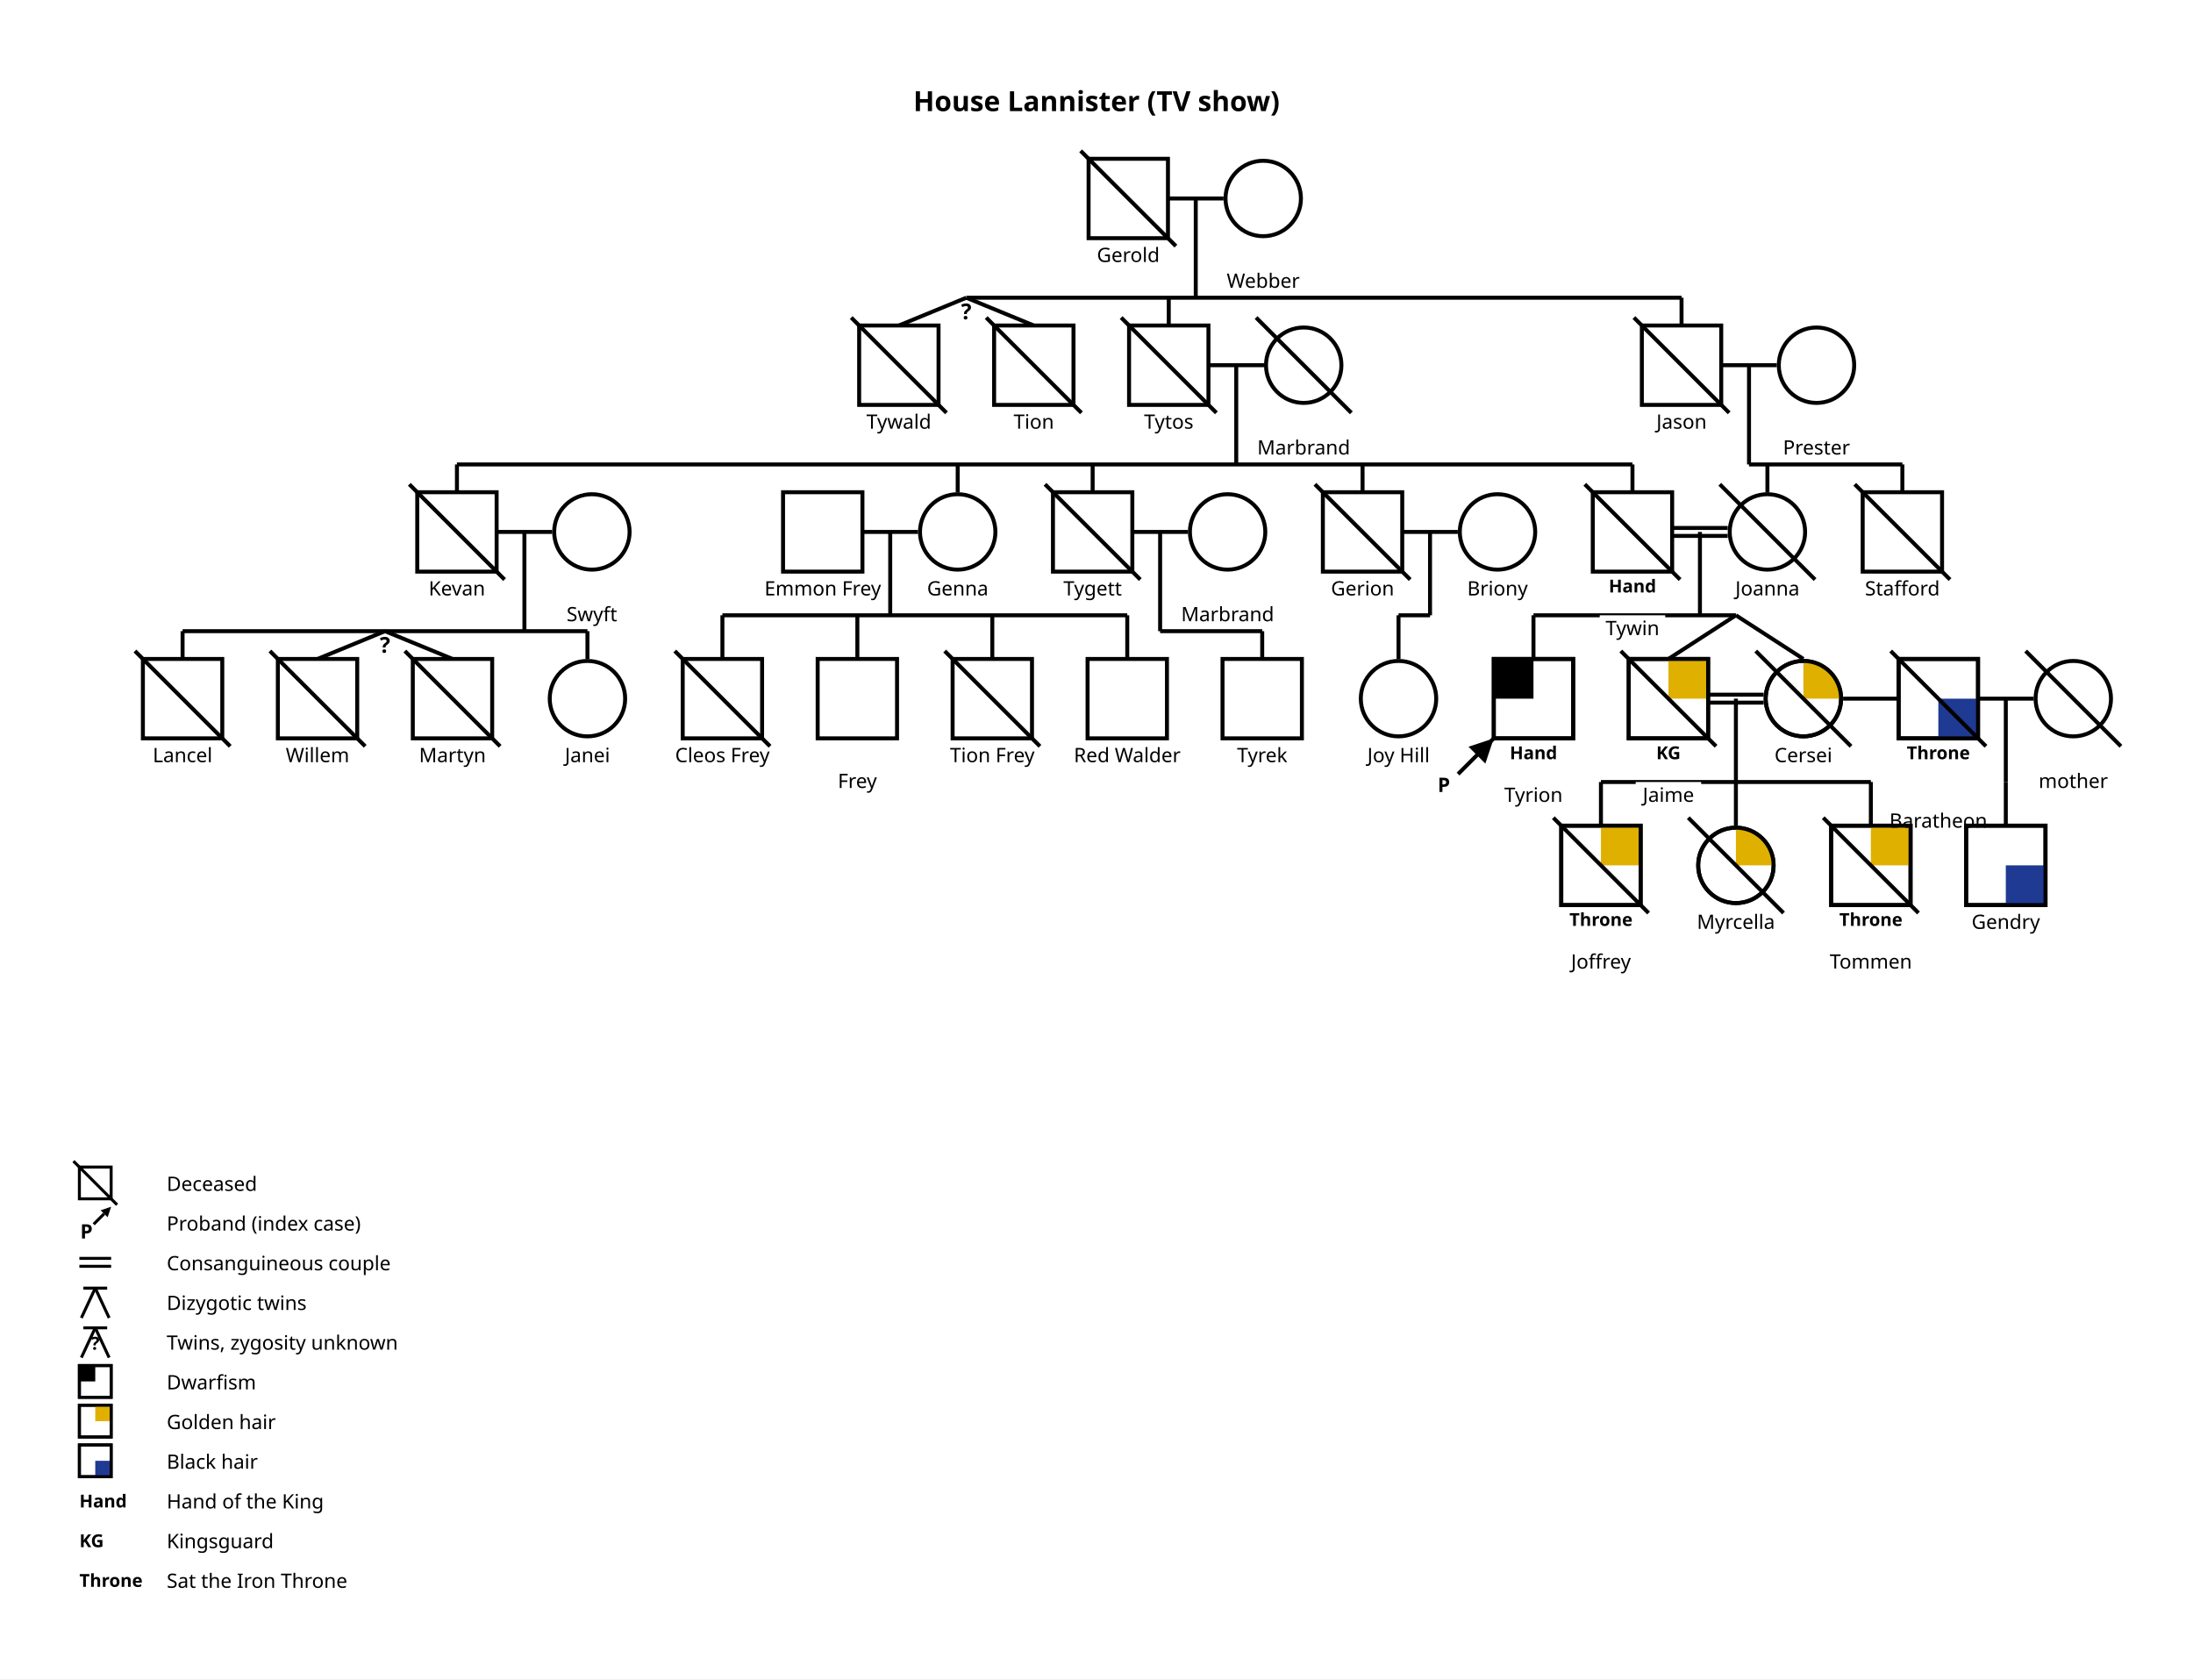
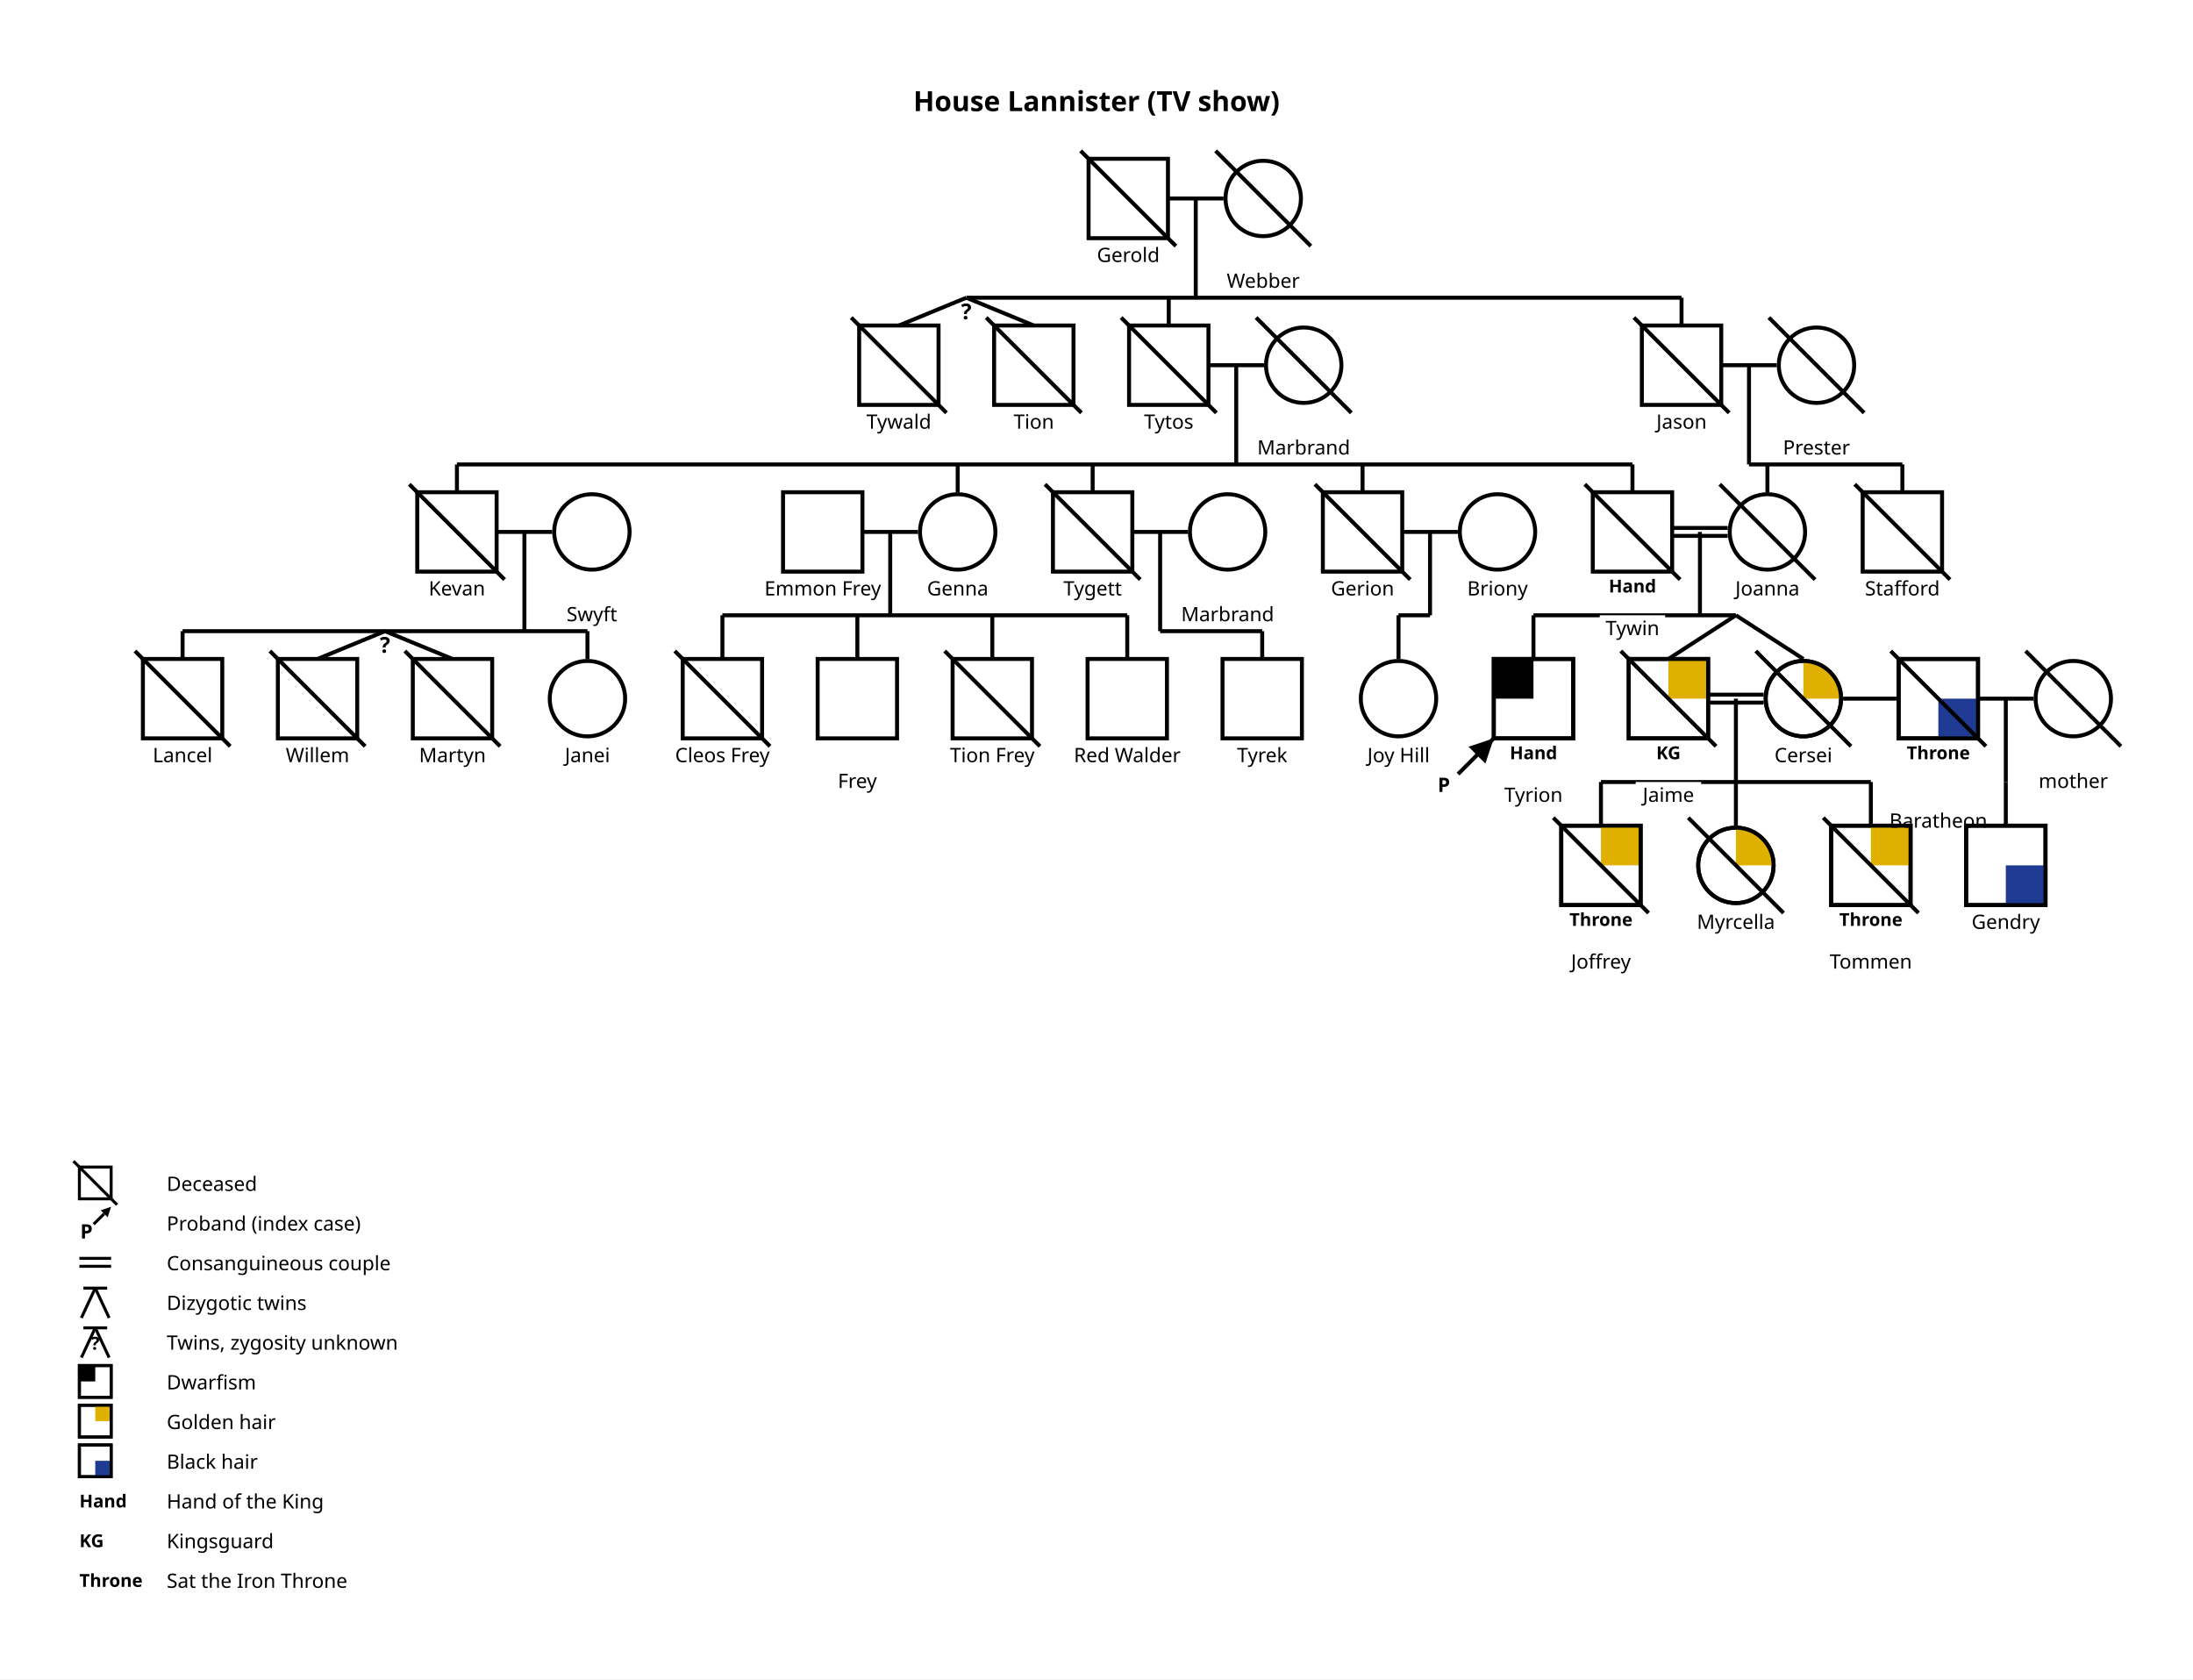
<svg xmlns="http://www.w3.org/2000/svg" width="1105" height="846" viewBox="0 0 1105 846">
  <defs>
    <marker id="proband-arrowhead" markerWidth="6" markerHeight="6" refX="6" refY="3" orient="auto">
      <path d="M 0 0 L 6 3 L 0 6 Z" fill="black" />
    </marker>
  </defs>
  <rect width="1105" height="846" fill="white" />
  <text class="chart-title" x="552.5" y="56" text-anchor="middle" font-family="sans-serif" font-size="14" font-weight="bold" fill="black">House Lannister (TV show)</text>
  <g transform="translate(92 100)">
    <g class="couple-lines">
      <path d="M 496.51 0 L 524.51 0" stroke="black" stroke-width="2" fill="none" />
      <path d="M 516.91 84 L 544.91 84" stroke="black" stroke-width="2" fill="none" />
      <path d="M 775.29 84 L 803.29 84" stroke="black" stroke-width="2" fill="none" />
      <path d="M 158.24 168 L 186.24 168" stroke="black" stroke-width="2" fill="none" />
      <path d="M 342.56 168 L 370.56 168" stroke="black" stroke-width="2" fill="none" />
      <path d="M 478.56 168 L 506.56 168" stroke="black" stroke-width="2" fill="none" />
      <path d="M 614.56 168 L 642.56 168" stroke="black" stroke-width="2" fill="none" />
      <path d="M 750.56 166 L 778.56 166" stroke="black" stroke-width="2" fill="none" />
      <path d="M 750.56 170 L 778.56 170" stroke="black" stroke-width="2" fill="none" />
      <path d="M 768.68 250 L 796.68 250" stroke="black" stroke-width="2" fill="none" />
      <path d="M 768.68 254 L 796.68 254" stroke="black" stroke-width="2" fill="none" />
      <path d="M 836.68 252 L 864.68 252" stroke="black" stroke-width="2" fill="none" />
      <path d="M 904.68 252 L 932.68 252" stroke="black" stroke-width="2" fill="none" />
    </g>
    <g class="sibship-lines">
      <line x1="510.51" y1="0" x2="510.51" y2="50" stroke="black" stroke-width="2" />
      <line x1="394.91" y1="50" x2="755.29" y2="50" stroke="black" stroke-width="2" />
      <line x1="394.91" y1="50" x2="360.91" y2="64" stroke="black" stroke-width="2" />
      <line x1="394.91" y1="50" x2="428.91" y2="64" stroke="black" stroke-width="2" />
      <line x1="496.91" y1="50" x2="496.91" y2="64" stroke="black" stroke-width="2" />
      <line x1="755.29" y1="50" x2="755.29" y2="64" stroke="black" stroke-width="2" />
      <text x="394.91" y="60.85" text-anchor="middle" font-family="sans-serif" font-size="11" font-weight="bold" fill="black">?</text>
      <line x1="530.91" y1="84" x2="530.91" y2="134" stroke="black" stroke-width="2" />
      <line x1="138.24" y1="134" x2="730.56" y2="134" stroke="black" stroke-width="2" />
      <line x1="138.24" y1="134" x2="138.24" y2="148" stroke="black" stroke-width="2" />
      <line x1="390.56" y1="134" x2="390.56" y2="148" stroke="black" stroke-width="2" />
      <line x1="458.56" y1="134" x2="458.56" y2="148" stroke="black" stroke-width="2" />
      <line x1="594.56" y1="134" x2="594.56" y2="148" stroke="black" stroke-width="2" />
      <line x1="730.56" y1="134" x2="730.56" y2="148" stroke="black" stroke-width="2" />
      <line x1="789.29" y1="84" x2="789.29" y2="134" stroke="black" stroke-width="2" />
      <line x1="789.29" y1="134" x2="866.56" y2="134" stroke="black" stroke-width="2" />
      <line x1="798.56" y1="134" x2="798.56" y2="148" stroke="black" stroke-width="2" />
      <line x1="866.56" y1="134" x2="866.56" y2="148" stroke="black" stroke-width="2" />
      <line x1="172.24" y1="168" x2="172.24" y2="218" stroke="black" stroke-width="2" />
      <line x1="0" y1="218" x2="204" y2="218" stroke="black" stroke-width="2" />
      <line x1="0" y1="218" x2="0" y2="232" stroke="black" stroke-width="2" />
      <line x1="102" y1="218" x2="68" y2="232" stroke="black" stroke-width="2" />
      <line x1="102" y1="218" x2="136" y2="232" stroke="black" stroke-width="2" />
      <line x1="204" y1="218" x2="204" y2="232" stroke="black" stroke-width="2" />
      <text x="102" y="228.85" text-anchor="middle" font-family="sans-serif" font-size="11" font-weight="bold" fill="black">?</text>
      <line x1="356.56" y1="168" x2="356.56" y2="210" stroke="black" stroke-width="2" />
      <line x1="272" y1="210" x2="476" y2="210" stroke="black" stroke-width="2" />
      <line x1="272" y1="210" x2="272" y2="232" stroke="black" stroke-width="2" />
      <line x1="340" y1="210" x2="340" y2="232" stroke="black" stroke-width="2" />
      <line x1="408" y1="210" x2="408" y2="232" stroke="black" stroke-width="2" />
      <line x1="476" y1="210" x2="476" y2="232" stroke="black" stroke-width="2" />
      <line x1="492.56" y1="168" x2="492.56" y2="218" stroke="black" stroke-width="2" />
      <line x1="492.56" y1="218" x2="544" y2="218" stroke="black" stroke-width="2" />
      <line x1="544" y1="218" x2="544" y2="232" stroke="black" stroke-width="2" />
      <line x1="628.56" y1="168" x2="628.56" y2="210" stroke="black" stroke-width="2" />
      <line x1="612.68" y1="210" x2="628.56" y2="210" stroke="black" stroke-width="2" />
      <line x1="612.68" y1="210" x2="612.68" y2="232" stroke="black" stroke-width="2" />
      <line x1="764.56" y1="168" x2="764.56" y2="210" stroke="black" stroke-width="2" />
      <line x1="680.68" y1="210" x2="782.68" y2="210" stroke="black" stroke-width="2" />
      <line x1="680.68" y1="210" x2="680.68" y2="232" stroke="black" stroke-width="2" />
      <line x1="782.68" y1="210" x2="748.68" y2="232" stroke="black" stroke-width="2" />
      <line x1="782.68" y1="210" x2="816.68" y2="232" stroke="black" stroke-width="2" />
      <line x1="782.68" y1="252" x2="782.68" y2="294" stroke="black" stroke-width="2" />
      <line x1="714.68" y1="294" x2="850.68" y2="294" stroke="black" stroke-width="2" />
      <line x1="714.68" y1="294" x2="714.68" y2="316" stroke="black" stroke-width="2" />
      <line x1="782.68" y1="294" x2="782.68" y2="316" stroke="black" stroke-width="2" />
      <line x1="850.68" y1="294" x2="850.68" y2="316" stroke="black" stroke-width="2" />
      <line x1="918.68" y1="252" x2="918.68" y2="294" stroke="black" stroke-width="2" />
      <line x1="918.68" y1="294" x2="918.68" y2="294" stroke="black" stroke-width="2" />
      <line x1="918.68" y1="294" x2="918.68" y2="316" stroke="black" stroke-width="2" />
    </g>
    <g class="assisted-lines">
</g>
    <g class="duplicate-arcs">
</g>
    <g class="symbols">
      <g transform="translate(476.51 0)">
        <rect x="-20" y="-20" width="40" height="40" stroke="black" stroke-width="2" fill="white" />
        <line x1="-24" y1="-24" x2="24" y2="24" stroke="black" stroke-width="2" />
      </g>
      <g transform="translate(544.51 0)">
        <circle cx="0" cy="0" r="19" stroke="black" stroke-width="2" fill="white" />
+         <line x1="-24" y1="-24" x2="24" y2="24" stroke="black" stroke-width="2" />
      </g>
      <g transform="translate(360.91 84)">
        <rect x="-20" y="-20" width="40" height="40" stroke="black" stroke-width="2" fill="white" />
        <line x1="-24" y1="-24" x2="24" y2="24" stroke="black" stroke-width="2" />
      </g>
      <g transform="translate(428.91 84)">
        <rect x="-20" y="-20" width="40" height="40" stroke="black" stroke-width="2" fill="white" />
        <line x1="-24" y1="-24" x2="24" y2="24" stroke="black" stroke-width="2" />
      </g>
      <g transform="translate(496.91 84)">
        <rect x="-20" y="-20" width="40" height="40" stroke="black" stroke-width="2" fill="white" />
        <line x1="-24" y1="-24" x2="24" y2="24" stroke="black" stroke-width="2" />
      </g>
      <g transform="translate(564.91 84)">
        <circle cx="0" cy="0" r="19" stroke="black" stroke-width="2" fill="white" />
        <line x1="-24" y1="-24" x2="24" y2="24" stroke="black" stroke-width="2" />
      </g>
      <g transform="translate(755.29 84)">
        <rect x="-20" y="-20" width="40" height="40" stroke="black" stroke-width="2" fill="white" />
        <line x1="-24" y1="-24" x2="24" y2="24" stroke="black" stroke-width="2" />
      </g>
      <g transform="translate(823.29 84)">
        <circle cx="0" cy="0" r="19" stroke="black" stroke-width="2" fill="white" />
+         <line x1="-24" y1="-24" x2="24" y2="24" stroke="black" stroke-width="2" />
      </g>
      <g transform="translate(138.24 168)">
        <rect x="-20" y="-20" width="40" height="40" stroke="black" stroke-width="2" fill="white" />
        <line x1="-24" y1="-24" x2="24" y2="24" stroke="black" stroke-width="2" />
      </g>
      <g transform="translate(206.24 168)">
        <circle cx="0" cy="0" r="19" stroke="black" stroke-width="2" fill="white" />
      </g>
      <g transform="translate(322.56 168)">
        <rect x="-20" y="-20" width="40" height="40" stroke="black" stroke-width="2" fill="white" />
      </g>
      <g transform="translate(390.56 168)">
        <circle cx="0" cy="0" r="19" stroke="black" stroke-width="2" fill="white" />
      </g>
      <g transform="translate(458.56 168)">
        <rect x="-20" y="-20" width="40" height="40" stroke="black" stroke-width="2" fill="white" />
        <line x1="-24" y1="-24" x2="24" y2="24" stroke="black" stroke-width="2" />
      </g>
      <g transform="translate(526.56 168)">
        <circle cx="0" cy="0" r="19" stroke="black" stroke-width="2" fill="white" />
      </g>
      <g transform="translate(594.56 168)">
        <rect x="-20" y="-20" width="40" height="40" stroke="black" stroke-width="2" fill="white" />
        <line x1="-24" y1="-24" x2="24" y2="24" stroke="black" stroke-width="2" />
      </g>
      <g transform="translate(662.56 168)">
        <circle cx="0" cy="0" r="19" stroke="black" stroke-width="2" fill="white" />
      </g>
      <g transform="translate(730.56 168)">
        <rect x="-20" y="-20" width="40" height="40" stroke="black" stroke-width="2" fill="white" />
        <text x="0" y="30.5" text-anchor="middle" font-family="sans-serif" font-size="9" font-weight="bold" fill="#000000">Hand</text>
        <line x1="-24" y1="-24" x2="24" y2="24" stroke="black" stroke-width="2" />
      </g>
      <g transform="translate(798.56 168)">
        <circle cx="0" cy="0" r="19" stroke="black" stroke-width="2" fill="white" />
        <line x1="-24" y1="-24" x2="24" y2="24" stroke="black" stroke-width="2" />
      </g>
      <g transform="translate(866.56 168)">
        <rect x="-20" y="-20" width="40" height="40" stroke="black" stroke-width="2" fill="white" />
        <line x1="-24" y1="-24" x2="24" y2="24" stroke="black" stroke-width="2" />
      </g>
      <g transform="translate(0 252)">
        <rect x="-20" y="-20" width="40" height="40" stroke="black" stroke-width="2" fill="white" />
        <line x1="-24" y1="-24" x2="24" y2="24" stroke="black" stroke-width="2" />
      </g>
      <g transform="translate(68 252)">
        <rect x="-20" y="-20" width="40" height="40" stroke="black" stroke-width="2" fill="white" />
        <line x1="-24" y1="-24" x2="24" y2="24" stroke="black" stroke-width="2" />
      </g>
      <g transform="translate(136 252)">
        <rect x="-20" y="-20" width="40" height="40" stroke="black" stroke-width="2" fill="white" />
        <line x1="-24" y1="-24" x2="24" y2="24" stroke="black" stroke-width="2" />
      </g>
      <g transform="translate(204 252)">
        <circle cx="0" cy="0" r="19" stroke="black" stroke-width="2" fill="white" />
      </g>
      <g transform="translate(272 252)">
        <rect x="-20" y="-20" width="40" height="40" stroke="black" stroke-width="2" fill="white" />
        <line x1="-24" y1="-24" x2="24" y2="24" stroke="black" stroke-width="2" />
      </g>
      <g transform="translate(340 252)">
        <rect x="-20" y="-20" width="40" height="40" stroke="black" stroke-width="2" fill="white" />
      </g>
      <g transform="translate(408 252)">
        <rect x="-20" y="-20" width="40" height="40" stroke="black" stroke-width="2" fill="white" />
        <line x1="-24" y1="-24" x2="24" y2="24" stroke="black" stroke-width="2" />
      </g>
      <g transform="translate(476 252)">
        <rect x="-20" y="-20" width="40" height="40" stroke="black" stroke-width="2" fill="white" />
      </g>
      <g transform="translate(544 252)">
        <rect x="-20" y="-20" width="40" height="40" stroke="black" stroke-width="2" fill="white" />
      </g>
      <g transform="translate(612.68 252)">
        <circle cx="0" cy="0" r="19" stroke="black" stroke-width="2" fill="white" />
      </g>
      <g transform="translate(680.68 252)">
        <clipPath id="symbol-clip-3-10">
          <rect x="-20" y="-20" width="40" height="40" />
        </clipPath>
        <rect x="-20" y="-20" width="40" height="40" stroke="black" stroke-width="2" fill="white" />
        <path d="M 0 0 L -40 0 A 40 40 0 0 1 0 -40 Z" fill="#000000" clip-path="url(#symbol-clip-3-10)" />
        <rect x="-20" y="-20" width="40" height="40" stroke="black" stroke-width="2" fill="none" />
        <text x="0" y="30.5" text-anchor="middle" font-family="sans-serif" font-size="9" font-weight="bold" fill="#000000">Hand</text>
        <line x1="-38" y1="38" x2="-20" y2="20" stroke="black" stroke-width="2" marker-end="url(#proband-arrowhead)" />
        <rect x="-50" y="38" width="8.5" height="10" fill="white" />
        <text class="proband-letter" x="-42" y="47" text-anchor="end" font-family="sans-serif" font-size="10" font-weight="bold" fill="black">P</text>
      </g>
      <g transform="translate(748.68 252)">
        <clipPath id="symbol-clip-3-11">
          <rect x="-20" y="-20" width="40" height="40" />
        </clipPath>
        <rect x="-20" y="-20" width="40" height="40" stroke="black" stroke-width="2" fill="white" />
        <path d="M 0 0 L 0 -40 A 40 40 0 0 1 40 0 Z" fill="#e0b000" clip-path="url(#symbol-clip-3-11)" />
        <rect x="-20" y="-20" width="40" height="40" stroke="black" stroke-width="2" fill="none" />
        <text x="0" y="30.5" text-anchor="middle" font-family="sans-serif" font-size="9" font-weight="bold" fill="#000000">KG</text>
        <line x1="-24" y1="-24" x2="24" y2="24" stroke="black" stroke-width="2" />
      </g>
      <g transform="translate(816.68 252)">
        <clipPath id="symbol-clip-3-12">
          <circle cx="0" cy="0" r="19" />
        </clipPath>
        <circle cx="0" cy="0" r="19" stroke="black" stroke-width="2" fill="white" />
        <path d="M 0 0 L 0 -40 A 40 40 0 0 1 40 0 Z" fill="#e0b000" clip-path="url(#symbol-clip-3-12)" />
        <circle cx="0" cy="0" r="19" stroke="black" stroke-width="2" fill="none" />
        <line x1="-24" y1="-24" x2="24" y2="24" stroke="black" stroke-width="2" />
      </g>
      <g transform="translate(884.68 252)">
        <clipPath id="symbol-clip-3-13">
          <rect x="-20" y="-20" width="40" height="40" />
        </clipPath>
        <rect x="-20" y="-20" width="40" height="40" stroke="black" stroke-width="2" fill="white" />
        <path d="M 0 0 L 40 0 A 40 40 0 0 1 0 40 Z" fill="#1f3a93" clip-path="url(#symbol-clip-3-13)" />
        <rect x="-20" y="-20" width="40" height="40" stroke="black" stroke-width="2" fill="none" />
        <text x="0" y="30.5" text-anchor="middle" font-family="sans-serif" font-size="9" font-weight="bold" fill="#000000">Throne</text>
        <line x1="-24" y1="-24" x2="24" y2="24" stroke="black" stroke-width="2" />
      </g>
      <g transform="translate(952.68 252)">
        <circle cx="0" cy="0" r="19" stroke="black" stroke-width="2" fill="white" />
        <line x1="-24" y1="-24" x2="24" y2="24" stroke="black" stroke-width="2" />
      </g>
      <g transform="translate(714.68 336)">
        <clipPath id="symbol-clip-4-0">
          <rect x="-20" y="-20" width="40" height="40" />
        </clipPath>
        <rect x="-20" y="-20" width="40" height="40" stroke="black" stroke-width="2" fill="white" />
        <path d="M 0 0 L 0 -40 A 40 40 0 0 1 40 0 Z" fill="#e0b000" clip-path="url(#symbol-clip-4-0)" />
        <rect x="-20" y="-20" width="40" height="40" stroke="black" stroke-width="2" fill="none" />
        <text x="0" y="30.5" text-anchor="middle" font-family="sans-serif" font-size="9" font-weight="bold" fill="#000000">Throne</text>
        <line x1="-24" y1="-24" x2="24" y2="24" stroke="black" stroke-width="2" />
      </g>
      <g transform="translate(782.68 336)">
        <clipPath id="symbol-clip-4-1">
          <circle cx="0" cy="0" r="19" />
        </clipPath>
        <circle cx="0" cy="0" r="19" stroke="black" stroke-width="2" fill="white" />
        <path d="M 0 0 L 0 -40 A 40 40 0 0 1 40 0 Z" fill="#e0b000" clip-path="url(#symbol-clip-4-1)" />
        <circle cx="0" cy="0" r="19" stroke="black" stroke-width="2" fill="none" />
        <line x1="-24" y1="-24" x2="24" y2="24" stroke="black" stroke-width="2" />
      </g>
      <g transform="translate(850.68 336)">
        <clipPath id="symbol-clip-4-2">
          <rect x="-20" y="-20" width="40" height="40" />
        </clipPath>
        <rect x="-20" y="-20" width="40" height="40" stroke="black" stroke-width="2" fill="white" />
        <path d="M 0 0 L 0 -40 A 40 40 0 0 1 40 0 Z" fill="#e0b000" clip-path="url(#symbol-clip-4-2)" />
        <rect x="-20" y="-20" width="40" height="40" stroke="black" stroke-width="2" fill="none" />
        <text x="0" y="30.5" text-anchor="middle" font-family="sans-serif" font-size="9" font-weight="bold" fill="#000000">Throne</text>
        <line x1="-24" y1="-24" x2="24" y2="24" stroke="black" stroke-width="2" />
      </g>
      <g transform="translate(918.68 336)">
        <clipPath id="symbol-clip-4-3">
          <rect x="-20" y="-20" width="40" height="40" />
        </clipPath>
        <rect x="-20" y="-20" width="40" height="40" stroke="black" stroke-width="2" fill="white" />
        <path d="M 0 0 L 40 0 A 40 40 0 0 1 0 40 Z" fill="#1f3a93" clip-path="url(#symbol-clip-4-3)" />
        <rect x="-20" y="-20" width="40" height="40" stroke="black" stroke-width="2" fill="none" />
      </g>
    </g>
    <g class="labels">
      <text x="476.51" y="32" text-anchor="middle" font-family="sans-serif" font-size="10" fill="black">Gerold</text>
      <text x="544.51" y="32" text-anchor="middle" font-family="sans-serif" font-size="10" fill="black" />
      <text x="544.51" y="45" text-anchor="middle" font-family="sans-serif" font-size="10" fill="black">Webber</text>
      <text x="360.91" y="116" text-anchor="middle" font-family="sans-serif" font-size="10" fill="black">Tywald</text>
      <text x="428.91" y="116" text-anchor="middle" font-family="sans-serif" font-size="10" fill="black">Tion</text>
      <text x="496.91" y="116" text-anchor="middle" font-family="sans-serif" font-size="10" fill="black">Tytos</text>
      <text x="564.91" y="116" text-anchor="middle" font-family="sans-serif" font-size="10" fill="black" />
      <text x="564.91" y="129" text-anchor="middle" font-family="sans-serif" font-size="10" fill="black">Marbrand</text>
      <text x="755.29" y="116" text-anchor="middle" font-family="sans-serif" font-size="10" fill="black">Jason</text>
      <text x="823.29" y="116" text-anchor="middle" font-family="sans-serif" font-size="10" fill="black" />
      <text x="823.29" y="129" text-anchor="middle" font-family="sans-serif" font-size="10" fill="black">Prester</text>
      <text x="138.24" y="200" text-anchor="middle" font-family="sans-serif" font-size="10" fill="black">Kevan</text>
      <text x="206.24" y="200" text-anchor="middle" font-family="sans-serif" font-size="10" fill="black" />
      <text x="206.24" y="213" text-anchor="middle" font-family="sans-serif" font-size="10" fill="black">Swyft</text>
      <text x="322.56" y="200" text-anchor="middle" font-family="sans-serif" font-size="10" fill="black">Emmon Frey</text>
      <text x="390.56" y="200" text-anchor="middle" font-family="sans-serif" font-size="10" fill="black">Genna</text>
      <text x="458.56" y="200" text-anchor="middle" font-family="sans-serif" font-size="10" fill="black">Tygett</text>
      <text x="526.56" y="200" text-anchor="middle" font-family="sans-serif" font-size="10" fill="black" />
      <text x="526.56" y="213" text-anchor="middle" font-family="sans-serif" font-size="10" fill="black">Marbrand</text>
      <text x="594.56" y="200" text-anchor="middle" font-family="sans-serif" font-size="10" fill="black">Gerion</text>
      <text x="662.56" y="200" text-anchor="middle" font-family="sans-serif" font-size="10" fill="black">Briony</text>
      <rect x="714.06" y="210" width="33" height="13" fill="white" />
      <text x="730.56" y="220" text-anchor="middle" font-family="sans-serif" font-size="10" fill="black">Tywin</text>
      <text x="798.56" y="200" text-anchor="middle" font-family="sans-serif" font-size="10" fill="black">Joanna</text>
      <text x="866.56" y="200" text-anchor="middle" font-family="sans-serif" font-size="10" fill="black">Stafford</text>
      <text x="0" y="284" text-anchor="middle" font-family="sans-serif" font-size="10" fill="black">Lancel</text>
      <text x="68" y="284" text-anchor="middle" font-family="sans-serif" font-size="10" fill="black">Willem</text>
      <text x="136" y="284" text-anchor="middle" font-family="sans-serif" font-size="10" fill="black">Martyn</text>
      <text x="204" y="284" text-anchor="middle" font-family="sans-serif" font-size="10" fill="black">Janei</text>
      <text x="272" y="284" text-anchor="middle" font-family="sans-serif" font-size="10" fill="black">Cleos Frey</text>
      <text x="340" y="284" text-anchor="middle" font-family="sans-serif" font-size="10" fill="black" />
      <text x="340" y="297" text-anchor="middle" font-family="sans-serif" font-size="10" fill="black">Frey</text>
      <text x="408" y="284" text-anchor="middle" font-family="sans-serif" font-size="10" fill="black">Tion Frey</text>
      <text x="476" y="284" text-anchor="middle" font-family="sans-serif" font-size="10" fill="black">Red Walder</text>
      <text x="544" y="284" text-anchor="middle" font-family="sans-serif" font-size="10" fill="black">Tyrek</text>
      <text x="612.68" y="284" text-anchor="middle" font-family="sans-serif" font-size="10" fill="black">Joy Hill</text>
      <text x="680.68" y="304" text-anchor="middle" font-family="sans-serif" font-size="10" fill="black">Tyrion</text>
      <rect x="732.18" y="294" width="33" height="13" fill="white" />
      <text x="748.68" y="304" text-anchor="middle" font-family="sans-serif" font-size="10" fill="black">Jaime</text>
      <text x="816.68" y="284" text-anchor="middle" font-family="sans-serif" font-size="10" fill="black">Cersei</text>
      <text x="884.68" y="304" text-anchor="middle" font-family="sans-serif" font-size="10" fill="black" />
      <text x="884.68" y="317" text-anchor="middle" font-family="sans-serif" font-size="10" fill="black">Baratheon</text>
      <text x="952.68" y="284" text-anchor="middle" font-family="sans-serif" font-size="10" fill="black" />
      <text x="952.68" y="297" text-anchor="middle" font-family="sans-serif" font-size="10" fill="black">mother</text>
      <text x="714.68" y="388" text-anchor="middle" font-family="sans-serif" font-size="10" fill="black">Joffrey</text>
      <text x="782.68" y="368" text-anchor="middle" font-family="sans-serif" font-size="10" fill="black">Myrcella</text>
      <text x="850.68" y="388" text-anchor="middle" font-family="sans-serif" font-size="10" fill="black">Tommen</text>
      <text x="918.68" y="368" text-anchor="middle" font-family="sans-serif" font-size="10" fill="black">Gendry</text>
    </g>
    <g class="consanguinity-labels">
</g>
  </g>
  <g class="pedigree-key" transform="translate(0 586)">
    <rect x="40" y="2" width="16" height="16" fill="white" stroke="black" stroke-width="1.5" />
    <line x1="37" y1="-1" x2="59" y2="21" stroke="black" stroke-width="1.5" />
    <text x="84" y="14" font-family="sans-serif" font-size="10" fill="black">Deceased</text>
    <line x1="47.2" y1="30.8" x2="52.46" y2="25.54" stroke="black" stroke-width="1.5" />
    <polygon points="56,22 54.23,27.3 50.7,23.77" fill="black" />
    <text x="46.7" y="38" text-anchor="end" font-family="sans-serif" font-size="10" font-weight="bold" fill="black">P</text>
    <text x="84" y="34" font-family="sans-serif" font-size="10" fill="black">Proband (index case)</text>
    <line x1="40" y1="48" x2="56" y2="48" stroke="black" stroke-width="1.5" />
    <line x1="40" y1="52" x2="56" y2="52" stroke="black" stroke-width="1.5" />
    <text x="84" y="54" font-family="sans-serif" font-size="10" fill="black">Consanguineous couple</text>
    <line x1="42" y1="63" x2="54" y2="63" stroke="black" stroke-width="1.5" />
    <line x1="48" y1="63" x2="41" y2="78" stroke="black" stroke-width="1.5" />
    <line x1="48" y1="63" x2="55" y2="78" stroke="black" stroke-width="1.5" />
    <text x="84" y="74" font-family="sans-serif" font-size="10" fill="black">Dizygotic twins</text>
    <line x1="42" y1="83" x2="54" y2="83" stroke="black" stroke-width="1.5" />
    <line x1="48" y1="83" x2="41" y2="98" stroke="black" stroke-width="1.5" />
    <line x1="48" y1="83" x2="55" y2="98" stroke="black" stroke-width="1.5" />
    <text x="48" y="94" text-anchor="middle" font-family="sans-serif" font-size="9" font-weight="bold" fill="black">?</text>
    <text x="84" y="94" font-family="sans-serif" font-size="10" fill="black">Twins, zygosity unknown</text>
    <clipPath id="legend-clip-dwarfism">
      <rect x="40" y="102" width="16" height="16" />
    </clipPath>
    <rect x="40" y="102" width="16" height="16" fill="white" stroke="black" stroke-width="1.5" />
    <path d="M 48 110 L 32 110 A 16 16 0 0 1 48 94 Z" fill="#000000" clip-path="url(#legend-clip-dwarfism)" />
    <rect x="40" y="102" width="16" height="16" fill="none" stroke="black" stroke-width="1.5" />
    <text x="84" y="114" font-family="sans-serif" font-size="10" fill="black">Dwarfism</text>
    <clipPath id="legend-clip-golden">
      <rect x="40" y="122" width="16" height="16" />
    </clipPath>
    <rect x="40" y="122" width="16" height="16" fill="white" stroke="black" stroke-width="1.5" />
    <path d="M 48 130 L 48 114 A 16 16 0 0 1 64 130 Z" fill="#e0b000" clip-path="url(#legend-clip-golden)" />
    <rect x="40" y="122" width="16" height="16" fill="none" stroke="black" stroke-width="1.5" />
    <text x="84" y="134" font-family="sans-serif" font-size="10" fill="black">Golden hair</text>
    <clipPath id="legend-clip-black_hair">
      <rect x="40" y="142" width="16" height="16" />
    </clipPath>
    <rect x="40" y="142" width="16" height="16" fill="white" stroke="black" stroke-width="1.5" />
    <path d="M 48 150 L 64 150 A 16 16 0 0 1 48 166 Z" fill="#1f3a93" clip-path="url(#legend-clip-black_hair)" />
    <rect x="40" y="142" width="16" height="16" fill="none" stroke="black" stroke-width="1.5" />
    <text x="84" y="154" font-family="sans-serif" font-size="10" fill="black">Black hair</text>
    <text x="40" y="173.5" font-family="sans-serif" font-size="9" font-weight="bold" fill="#000000">Hand</text>
    <text x="84" y="174" font-family="sans-serif" font-size="10" fill="black">Hand of the King</text>
    <text x="40" y="193.5" font-family="sans-serif" font-size="9" font-weight="bold" fill="#000000">KG</text>
    <text x="84" y="194" font-family="sans-serif" font-size="10" fill="black">Kingsguard</text>
    <text x="40" y="213.5" font-family="sans-serif" font-size="9" font-weight="bold" fill="#000000">Throne</text>
    <text x="84" y="214" font-family="sans-serif" font-size="10" fill="black">Sat the Iron Throne</text>
  </g>
</svg>
